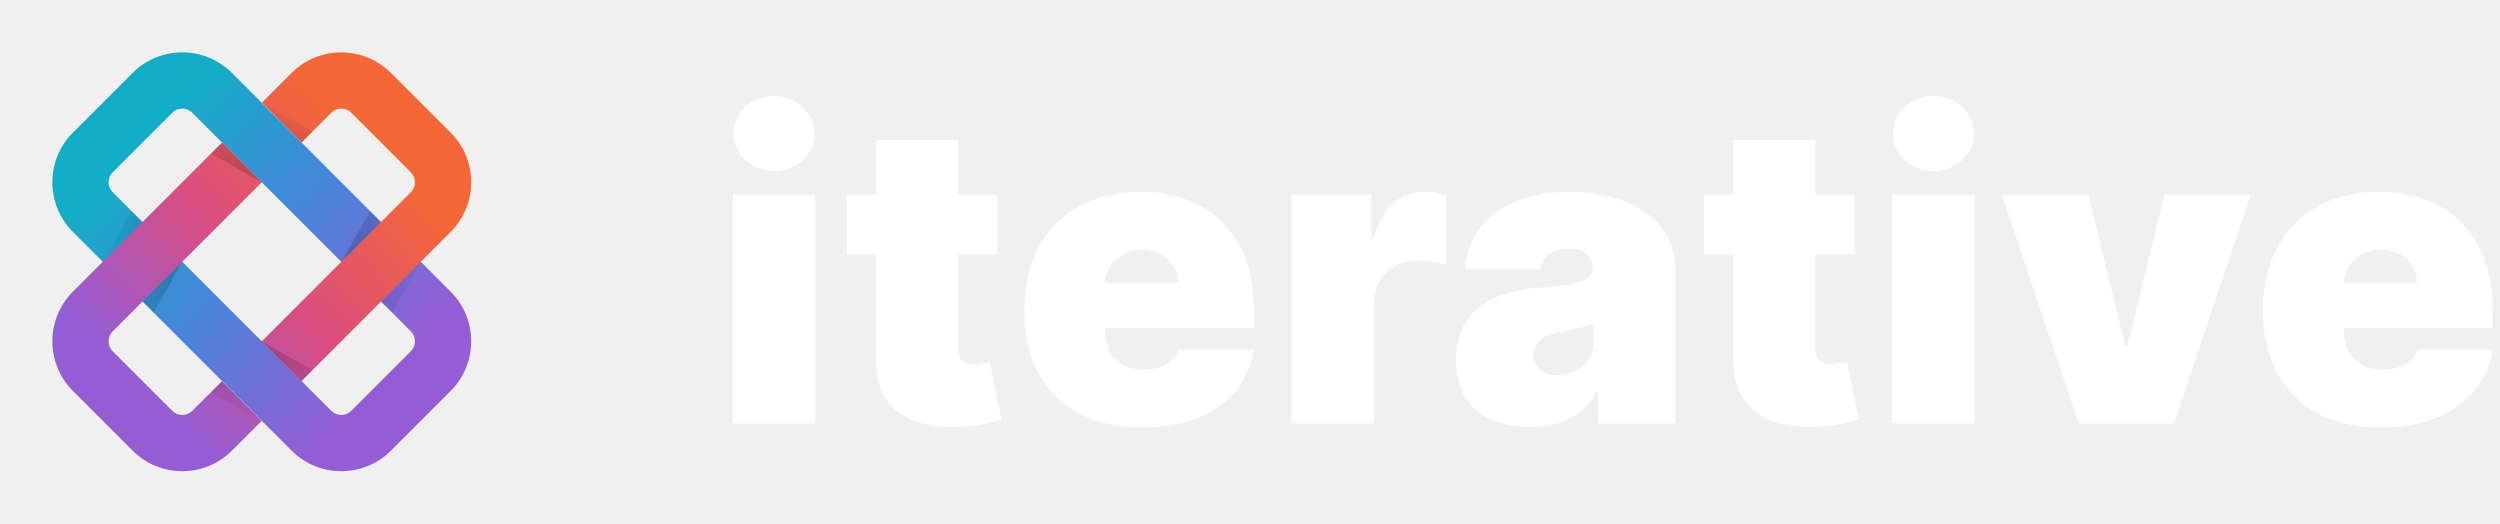
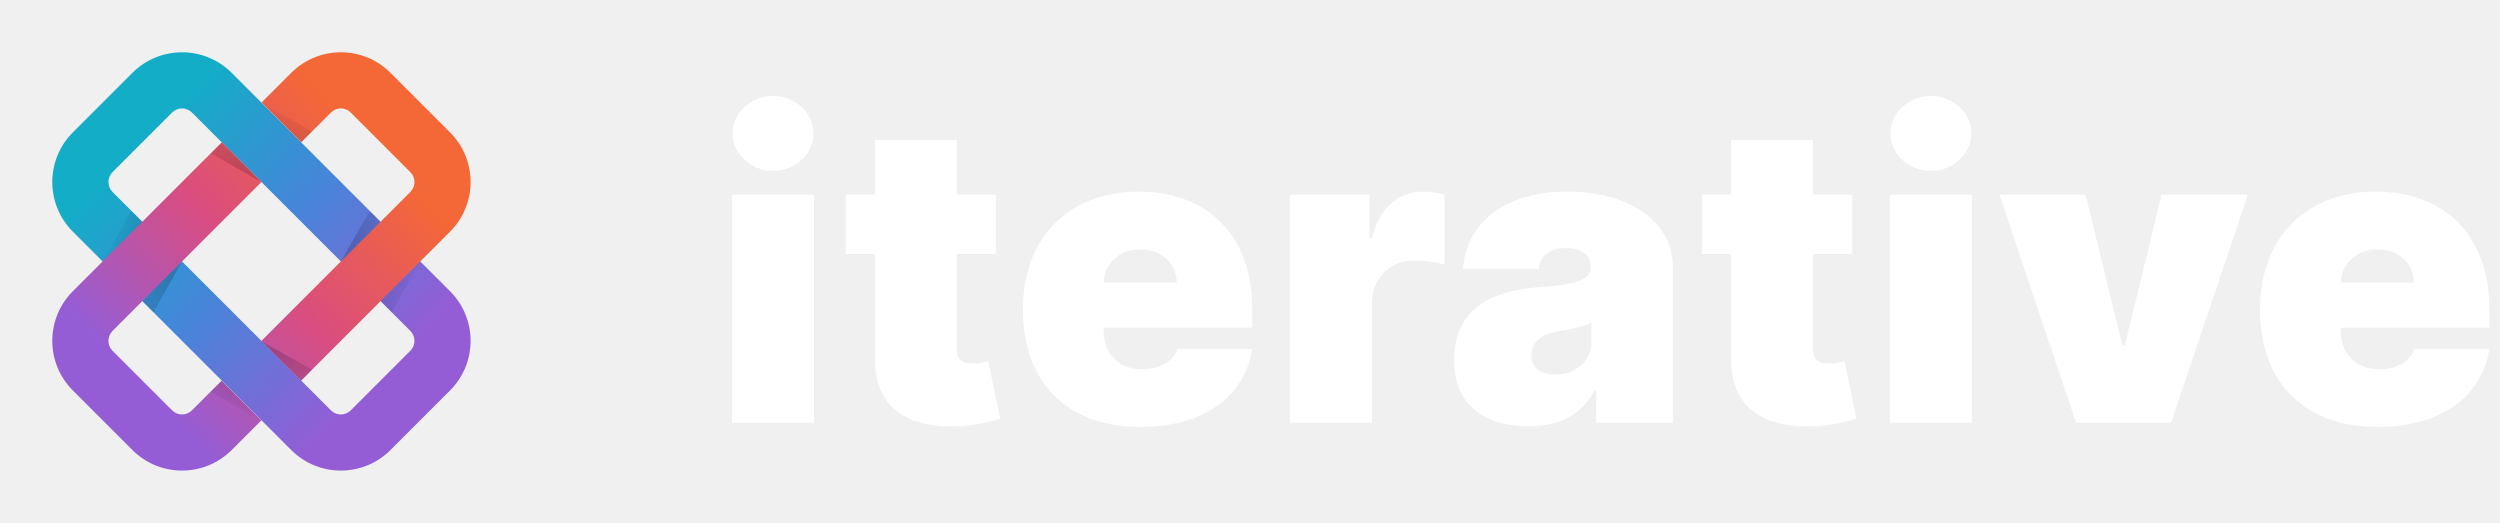
- <svg xmlns="http://www.w3.org/2000/svg" width="191" height="40" viewBox="0 0 191 40" fill="none">
-   <path fill-rule="evenodd" clip-rule="evenodd" d="M14.685 8.61C14.265 8.191 13.585 8.191 13.166 8.61L8.61 13.166C8.191 13.585 8.191 14.265 8.61 14.685L25.315 31.39C25.735 31.809 26.415 31.809 26.834 31.39L31.39 26.834C31.809 26.415 31.809 25.735 31.39 25.315L14.685 8.61ZM5.573 10.129C3.476 12.226 3.476 15.625 5.573 17.722L22.278 34.427C24.375 36.524 27.774 36.524 29.871 34.427L34.427 29.871C36.524 27.774 36.524 24.375 34.427 22.278L17.722 5.573C15.625 3.476 12.226 3.476 10.129 5.573L5.573 10.129Z" fill="url(#paint0_linear)" />
-   <path d="M31.39 14.685C31.809 14.265 31.809 13.585 31.39 13.166L26.834 8.61C26.415 8.191 25.735 8.191 25.315 8.61L23.045 10.88L20.008 7.843L22.278 5.573C24.375 3.476 27.774 3.476 29.871 5.573L34.427 10.129C36.524 12.226 36.524 15.625 34.427 17.722L23.029 29.12L19.992 26.083L31.39 14.685Z" fill="url(#paint1_linear)" />
-   <path d="M16.955 29.12L14.685 31.39C14.265 31.809 13.585 31.809 13.166 31.39L8.61 26.834C8.191 26.415 8.191 25.735 8.61 25.315L20.008 13.917L16.971 10.88L5.573 22.278C3.476 24.375 3.476 27.774 5.573 29.871L10.129 34.427C12.226 36.524 15.625 36.524 17.722 34.427L19.992 32.157L16.955 29.12Z" fill="url(#paint2_linear)" />
-   <path d="M20 32.176L16.126 29.975L16.963 29.138L20 32.176Z" fill="url(#paint3_radial)" fill-opacity="0.4" style="mix-blend-mode:multiply" />
-   <path d="M20 13.952L16.148 11.729L16.963 10.914L20 13.952Z" fill="url(#paint4_radial)" fill-opacity="0.4" style="mix-blend-mode:multiply" />
-   <path d="M23.037 10.914L23.901 10.051L20 7.877L23.037 10.914Z" fill="url(#paint5_radial)" fill-opacity="0.4" style="mix-blend-mode:multiply" />
-   <path d="M23.884 28.291L20 26.101L23.037 29.138L23.884 28.291Z" fill="url(#paint6_radial)" fill-opacity="0.4" style="mix-blend-mode:multiply" />
-   <path d="M7.851 20L10.051 16.126L10.888 16.963L7.851 20Z" fill="url(#paint7_radial)" fill-opacity="0.4" style="mix-blend-mode:multiply" />
-   <path d="M26.075 20L28.297 16.148L29.112 16.963L26.075 20Z" fill="url(#paint8_radial)" fill-opacity="0.4" style="mix-blend-mode:multiply" />
-   <path d="M29.112 23.037L29.975 23.901L32.149 20L29.112 23.037Z" fill="url(#paint9_radial)" fill-opacity="0.4" style="mix-blend-mode:multiply" />
-   <path d="M11.735 23.885L13.925 20L10.888 23.037L11.735 23.885Z" fill="url(#paint10_radial)" fill-opacity="0.4" style="mix-blend-mode:multiply" />
-   <path d="M56 32.341H62.273V14.886H56V32.341ZM59.136 13.068C60.841 13.068 62.227 11.784 62.227 10.204C62.227 8.625 60.841 7.341 59.136 7.341C57.432 7.341 56.045 8.625 56.045 10.204C56.045 11.784 57.432 13.068 59.136 13.068Z" fill="white" />
-   <path d="M76.198 14.886H73.198V10.704H66.925V14.886H64.698V19.432H66.925V27.318C66.88 30.977 69.141 32.83 73.471 32.591C74.891 32.511 75.948 32.216 76.516 32.045L75.607 27.636C75.368 27.693 74.755 27.818 74.38 27.818C73.561 27.818 73.198 27.454 73.198 26.727V19.432H76.198V14.886Z" fill="white" />
-   <path d="M87.254 32.659C92.094 32.659 95.208 30.341 95.799 26.704H90.072C89.708 27.693 88.674 28.25 87.39 28.25C85.526 28.25 84.436 27.023 84.436 25.341V25.068H95.799V23.613C95.799 18.057 92.39 14.659 87.117 14.659C81.708 14.659 78.254 18.25 78.254 23.659C78.254 29.307 81.663 32.659 87.254 32.659ZM84.436 21.613C84.469 20.102 85.719 19.068 87.254 19.068C88.811 19.068 89.992 20.113 90.026 21.613H84.436Z" fill="white" />
-   <path d="M98.679 32.341H104.951V23.25C104.951 21.25 106.326 19.932 108.179 19.932C108.826 19.932 109.872 20.034 110.497 20.25V14.898C109.997 14.75 109.451 14.659 108.906 14.659C107.042 14.659 105.588 15.75 104.951 18.204H104.77V14.886H98.679V32.341Z" fill="white" />
-   <path d="M116.925 32.614C119.198 32.614 120.914 31.841 121.97 29.886H122.107V32.341H127.97V20.386C127.97 17.159 124.914 14.659 119.925 14.659C114.709 14.659 112.141 17.386 111.925 20.568H117.698C117.845 19.488 118.641 18.977 119.834 18.977C120.925 18.977 121.698 19.477 121.698 20.386V20.432C121.698 21.443 120.584 21.761 117.652 21.977C114.05 22.238 111.243 23.693 111.243 27.523C111.243 31 113.584 32.614 116.925 32.614ZM118.97 28.659C117.902 28.659 117.152 28.136 117.152 27.159C117.152 26.261 117.789 25.568 119.243 25.341C120.243 25.182 121.084 24.977 121.743 24.704V26.159C121.743 27.75 120.391 28.659 118.97 28.659Z" fill="white" />
-   <path d="M141.697 14.886H138.697V10.704H132.424V14.886H130.197V19.432H132.424V27.318C132.378 30.977 134.64 32.83 138.969 32.591C140.39 32.511 141.447 32.216 142.015 32.045L141.106 27.636C140.867 27.693 140.253 27.818 139.878 27.818C139.06 27.818 138.697 27.454 138.697 26.727V19.432H141.697V14.886Z" fill="white" />
-   <path d="M144.576 32.341H150.849V14.886H144.576V32.341ZM147.713 13.068C149.417 13.068 150.804 11.784 150.804 10.204C150.804 8.625 149.417 7.341 147.713 7.341C146.008 7.341 144.622 8.625 144.622 10.204C144.622 11.784 146.008 13.068 147.713 13.068Z" fill="white" />
-   <path d="M171.956 14.886H165.365L162.547 26.432H162.365L159.547 14.886H152.956L158.82 32.341H166.092L171.956 14.886Z" fill="white" />
-   <path d="M181.892 32.659C186.733 32.659 189.847 30.341 190.438 26.704H184.711C184.347 27.693 183.313 28.25 182.029 28.25C180.165 28.25 179.074 27.023 179.074 25.341V25.068H190.438V23.613C190.438 18.057 187.029 14.659 181.756 14.659C176.347 14.659 172.892 18.25 172.892 23.659C172.892 29.307 176.301 32.659 181.892 32.659ZM179.074 21.613C179.108 20.102 180.358 19.068 181.892 19.068C183.449 19.068 184.631 20.113 184.665 21.613H179.074Z" fill="white" />
+ <svg xmlns="http://www.w3.org/2000/svg" width="153" height="32" viewBox="0 0 153 32" fill="none">
+   <path fill-rule="evenodd" clip-rule="evenodd" d="M11.748 6.888C11.412 6.552 10.868 6.552 10.533 6.888L6.888 10.533C6.553 10.868 6.553 11.412 6.888 11.748L20.253 25.112C20.588 25.448 21.132 25.448 21.467 25.112L25.112 21.467C25.448 21.132 25.448 20.588 25.112 20.252L11.748 6.888ZM4.458 8.103C2.781 9.78 2.781 12.5 4.458 14.178L17.823 27.542C19.5 29.219 22.22 29.219 23.897 27.542L27.542 23.897C29.22 22.22 29.22 19.5 27.542 17.822L14.178 4.458C12.5 2.781 9.781 2.781 8.103 4.458L4.458 8.103Z" fill="url(#paint0_linear)" />
+   <path d="M25.112 11.748C25.448 11.412 25.448 10.868 25.112 10.533L21.467 6.888C21.132 6.552 20.588 6.552 20.253 6.888L18.436 8.704L16.006 6.274L17.823 4.458C19.5 2.781 22.22 2.781 23.897 4.458L27.542 8.103C29.22 9.78 29.22 12.5 27.542 14.178L18.424 23.296L15.994 20.866L25.112 11.748Z" fill="url(#paint1_linear)" />
+   <path d="M13.564 23.296L11.748 25.112C11.412 25.448 10.868 25.448 10.533 25.112L6.888 21.467C6.553 21.132 6.553 20.588 6.888 20.252L16.006 11.134L13.577 8.704L4.458 17.822C2.781 19.5 2.781 22.22 4.458 23.897L8.103 27.542C9.781 29.219 12.5 29.219 14.178 27.542L15.994 25.726L13.564 23.296Z" fill="url(#paint2_linear)" />
+   <path d="M16 25.741L12.9 23.98L13.57 23.311L16 25.741Z" fill="url(#paint3_radial)" fill-opacity="0.4" style="mix-blend-mode:multiply" />
+   <path d="M16 11.161L12.918 9.383L13.57 8.731L16 11.161Z" fill="url(#paint4_radial)" fill-opacity="0.4" style="mix-blend-mode:multiply" />
+   <path d="M18.43 8.731L19.12 8.041L16 6.302L18.43 8.731Z" fill="url(#paint5_radial)" fill-opacity="0.4" style="mix-blend-mode:multiply" />
+   <path d="M19.107 22.633L16 20.881L18.43 23.311L19.107 22.633Z" fill="url(#paint6_radial)" fill-opacity="0.4" style="mix-blend-mode:multiply" />
+   <path d="M6.28 16L8.041 12.9L8.71 13.57L6.28 16Z" fill="url(#paint7_radial)" fill-opacity="0.4" style="mix-blend-mode:multiply" />
+   <path d="M20.86 16L22.637 12.918L23.289 13.57L20.86 16Z" fill="url(#paint8_radial)" fill-opacity="0.4" style="mix-blend-mode:multiply" />
+   <path d="M23.289 18.43L23.98 19.12L25.719 16L23.289 18.43Z" fill="url(#paint9_radial)" fill-opacity="0.4" style="mix-blend-mode:multiply" />
+   <path d="M9.388 19.108L11.14 16L8.71 18.43L9.388 19.108Z" fill="url(#paint10_radial)" fill-opacity="0.4" style="mix-blend-mode:multiply" />
+   <path d="M44.8 25.873H49.818V11.909H44.8V25.873ZM47.309 10.455C48.672 10.455 49.782 9.427 49.782 8.164C49.782 6.9 48.672 5.873 47.309 5.873C45.945 5.873 44.836 6.9 44.836 8.164C44.836 9.427 45.945 10.455 47.309 10.455Z" fill="white" />
+   <path d="M60.958 11.909H58.558V8.564H53.54V11.909H51.758V15.546H53.54V21.855C53.504 24.782 55.313 26.264 58.776 26.073C59.913 26.009 60.758 25.773 61.213 25.636L60.485 22.109C60.294 22.155 59.803 22.255 59.504 22.255C58.849 22.255 58.558 21.964 58.558 21.382V15.546H60.958V11.909Z" fill="white" />
+   <path d="M69.803 26.127C73.675 26.127 76.166 24.273 76.639 21.364H72.057C71.766 22.155 70.939 22.6 69.912 22.6C68.421 22.6 67.548 21.618 67.548 20.273V20.055H76.639V18.891C76.639 14.445 73.912 11.727 69.694 11.727C65.366 11.727 62.603 14.6 62.603 18.927C62.603 23.445 65.33 26.127 69.803 26.127ZM67.548 17.291C67.575 16.082 68.575 15.255 69.803 15.255C71.048 15.255 71.994 16.091 72.021 17.291H67.548Z" fill="white" />
+   <path d="M78.943 25.873H83.961V18.6C83.961 17 85.061 15.945 86.543 15.945C87.061 15.945 87.897 16.027 88.397 16.2V11.918C87.997 11.8 87.561 11.727 87.125 11.727C85.634 11.727 84.47 12.6 83.961 14.564H83.816V11.909H78.943V25.873Z" fill="white" />
+   <path d="M93.54 26.091C95.358 26.091 96.731 25.473 97.576 23.909H97.685V25.873H102.376V16.309C102.376 13.727 99.931 11.727 95.94 11.727C91.767 11.727 89.712 13.909 89.54 16.455H94.158C94.276 15.591 94.912 15.182 95.867 15.182C96.74 15.182 97.358 15.582 97.358 16.309V16.346C97.358 17.155 96.467 17.409 94.121 17.582C91.24 17.791 88.994 18.955 88.994 22.018C88.994 24.8 90.867 26.091 93.54 26.091ZM95.176 22.927C94.322 22.927 93.722 22.509 93.722 21.727C93.722 21.009 94.231 20.455 95.394 20.273C96.194 20.145 96.867 19.982 97.394 19.764V20.927C97.394 22.2 96.312 22.927 95.176 22.927Z" fill="white" />
+   <path d="M113.357 11.909H110.957V8.564H105.939V11.909H104.157V15.546H105.939V21.855C105.903 24.782 107.712 26.264 111.175 26.073C112.312 26.009 113.157 25.773 113.612 25.636L112.884 22.109C112.693 22.155 112.203 22.255 111.903 22.255C111.248 22.255 110.957 21.964 110.957 21.382V15.546H113.357V11.909Z" fill="white" />
+   <path d="M115.661 25.873H120.679V11.909H115.661V25.873ZM118.17 10.455C119.534 10.455 120.643 9.427 120.643 8.164C120.643 6.9 119.534 5.873 118.17 5.873C116.806 5.873 115.697 6.9 115.697 8.164C115.697 9.427 116.806 10.455 118.17 10.455Z" fill="white" />
+   <path d="M137.565 11.909H132.292L130.037 21.145H129.892L127.637 11.909H122.365L127.055 25.873H132.874L137.565 11.909Z" fill="white" />
+   <path d="M145.514 26.127C149.386 26.127 151.877 24.273 152.35 21.364H147.768C147.477 22.155 146.65 22.6 145.623 22.6C144.132 22.6 143.259 21.618 143.259 20.273V20.055H152.35V18.891C152.35 14.445 149.623 11.727 145.405 11.727C141.077 11.727 138.314 14.6 138.314 18.927C138.314 23.445 141.041 26.127 145.514 26.127ZM143.259 17.291C143.286 16.082 144.286 15.255 145.514 15.255C146.759 15.255 147.705 16.091 147.732 17.291H143.259Z" fill="white" />
  <defs>
-     <linearGradient id="paint0_linear" x1="10.571" y1="10.857" x2="29.143" y2="28.857" gradientUnits="userSpaceOnUse">
+     <linearGradient id="paint0_linear" x1="8.457" y1="8.686" x2="23.314" y2="23.086" gradientUnits="userSpaceOnUse">
      <stop stop-color="#13ADC7" />
      <stop offset="0.479" stop-color="#4685D9" />
      <stop offset="1" stop-color="#945DD6" />
    </linearGradient>
-     <linearGradient id="paint1_linear" x1="28.286" y1="11.143" x2="10" y2="28.857" gradientUnits="userSpaceOnUse">
+     <linearGradient id="paint1_linear" x1="22.629" y1="8.914" x2="8" y2="23.086" gradientUnits="userSpaceOnUse">
      <stop stop-color="#F46737" />
      <stop offset="0.5" stop-color="#D94D81" />
      <stop offset="1" stop-color="#945DD6" />
    </linearGradient>
-     <linearGradient id="paint2_linear" x1="28.286" y1="11.143" x2="10" y2="28.857" gradientUnits="userSpaceOnUse">
+     <linearGradient id="paint2_linear" x1="22.629" y1="8.914" x2="8" y2="23.086" gradientUnits="userSpaceOnUse">
      <stop stop-color="#F46737" />
      <stop offset="0.5" stop-color="#D94D81" />
      <stop offset="1" stop-color="#945DD6" />
    </linearGradient>
-     <radialGradient id="paint3_radial" cx="0" cy="0" r="1" gradientUnits="userSpaceOnUse" gradientTransform="translate(20 20.0001) rotate(90) scale(14.2857)">
+     <radialGradient id="paint3_radial" cx="0" cy="0" r="1" gradientUnits="userSpaceOnUse" gradientTransform="translate(15.9998 16) rotate(90) scale(11.4286)">
      <stop offset="0.138" stop-color="#0E131F" stop-opacity="0" />
      <stop offset="0.487" stop-color="#0E131F" stop-opacity="0.48" />
      <stop offset="0.883" stop-color="#0E131F" stop-opacity="0" />
    </radialGradient>
-     <radialGradient id="paint4_radial" cx="0" cy="0" r="1" gradientUnits="userSpaceOnUse" gradientTransform="translate(20 20.0001) rotate(90) scale(14.2857)">
+     <radialGradient id="paint4_radial" cx="0" cy="0" r="1" gradientUnits="userSpaceOnUse" gradientTransform="translate(15.9998 16) rotate(90) scale(11.4286)">
      <stop offset="0.138" stop-color="#0E131F" stop-opacity="0" />
      <stop offset="0.487" stop-color="#0E131F" stop-opacity="0.48" />
      <stop offset="0.883" stop-color="#0E131F" stop-opacity="0" />
    </radialGradient>
-     <radialGradient id="paint5_radial" cx="0" cy="0" r="1" gradientUnits="userSpaceOnUse" gradientTransform="translate(20 20.0001) rotate(90) scale(14.2857)">
+     <radialGradient id="paint5_radial" cx="0" cy="0" r="1" gradientUnits="userSpaceOnUse" gradientTransform="translate(15.9998 16) rotate(90) scale(11.4286)">
      <stop offset="0.138" stop-color="#0E131F" stop-opacity="0" />
      <stop offset="0.487" stop-color="#0E131F" stop-opacity="0.48" />
      <stop offset="0.883" stop-color="#0E131F" stop-opacity="0" />
    </radialGradient>
-     <radialGradient id="paint6_radial" cx="0" cy="0" r="1" gradientUnits="userSpaceOnUse" gradientTransform="translate(20 20.0001) rotate(90) scale(14.2857)">
+     <radialGradient id="paint6_radial" cx="0" cy="0" r="1" gradientUnits="userSpaceOnUse" gradientTransform="translate(15.9998 16) rotate(90) scale(11.4286)">
      <stop offset="0.138" stop-color="#0E131F" stop-opacity="0" />
      <stop offset="0.487" stop-color="#0E131F" stop-opacity="0.48" />
      <stop offset="0.883" stop-color="#0E131F" stop-opacity="0" />
    </radialGradient>
-     <radialGradient id="paint7_radial" cx="0" cy="0" r="1" gradientUnits="userSpaceOnUse" gradientTransform="translate(20 20.0001) rotate(90) scale(14.2857)">
+     <radialGradient id="paint7_radial" cx="0" cy="0" r="1" gradientUnits="userSpaceOnUse" gradientTransform="translate(15.9998 16) rotate(90) scale(11.4286)">
      <stop offset="0.138" stop-color="#0E131F" stop-opacity="0" />
      <stop offset="0.487" stop-color="#0E131F" stop-opacity="0.48" />
      <stop offset="0.883" stop-color="#0E131F" stop-opacity="0" />
    </radialGradient>
-     <radialGradient id="paint8_radial" cx="0" cy="0" r="1" gradientUnits="userSpaceOnUse" gradientTransform="translate(20 20.0001) rotate(90) scale(14.2857)">
+     <radialGradient id="paint8_radial" cx="0" cy="0" r="1" gradientUnits="userSpaceOnUse" gradientTransform="translate(15.9998 16) rotate(90) scale(11.4286)">
      <stop offset="0.138" stop-color="#0E131F" stop-opacity="0" />
      <stop offset="0.487" stop-color="#0E131F" stop-opacity="0.48" />
      <stop offset="0.883" stop-color="#0E131F" stop-opacity="0" />
    </radialGradient>
-     <radialGradient id="paint9_radial" cx="0" cy="0" r="1" gradientUnits="userSpaceOnUse" gradientTransform="translate(20 20.0001) rotate(90) scale(14.2857)">
+     <radialGradient id="paint9_radial" cx="0" cy="0" r="1" gradientUnits="userSpaceOnUse" gradientTransform="translate(15.9998 16) rotate(90) scale(11.4286)">
      <stop offset="0.138" stop-color="#0E131F" stop-opacity="0" />
      <stop offset="0.487" stop-color="#0E131F" stop-opacity="0.48" />
      <stop offset="0.883" stop-color="#0E131F" stop-opacity="0" />
    </radialGradient>
-     <radialGradient id="paint10_radial" cx="0" cy="0" r="1" gradientUnits="userSpaceOnUse" gradientTransform="translate(20 20.0001) rotate(90) scale(14.2857)">
+     <radialGradient id="paint10_radial" cx="0" cy="0" r="1" gradientUnits="userSpaceOnUse" gradientTransform="translate(15.9998 16) rotate(90) scale(11.4286)">
      <stop offset="0.138" stop-color="#0E131F" stop-opacity="0" />
      <stop offset="0.487" stop-color="#0E131F" stop-opacity="0.48" />
      <stop offset="0.883" stop-color="#0E131F" stop-opacity="0" />
    </radialGradient>
  </defs>
</svg>
